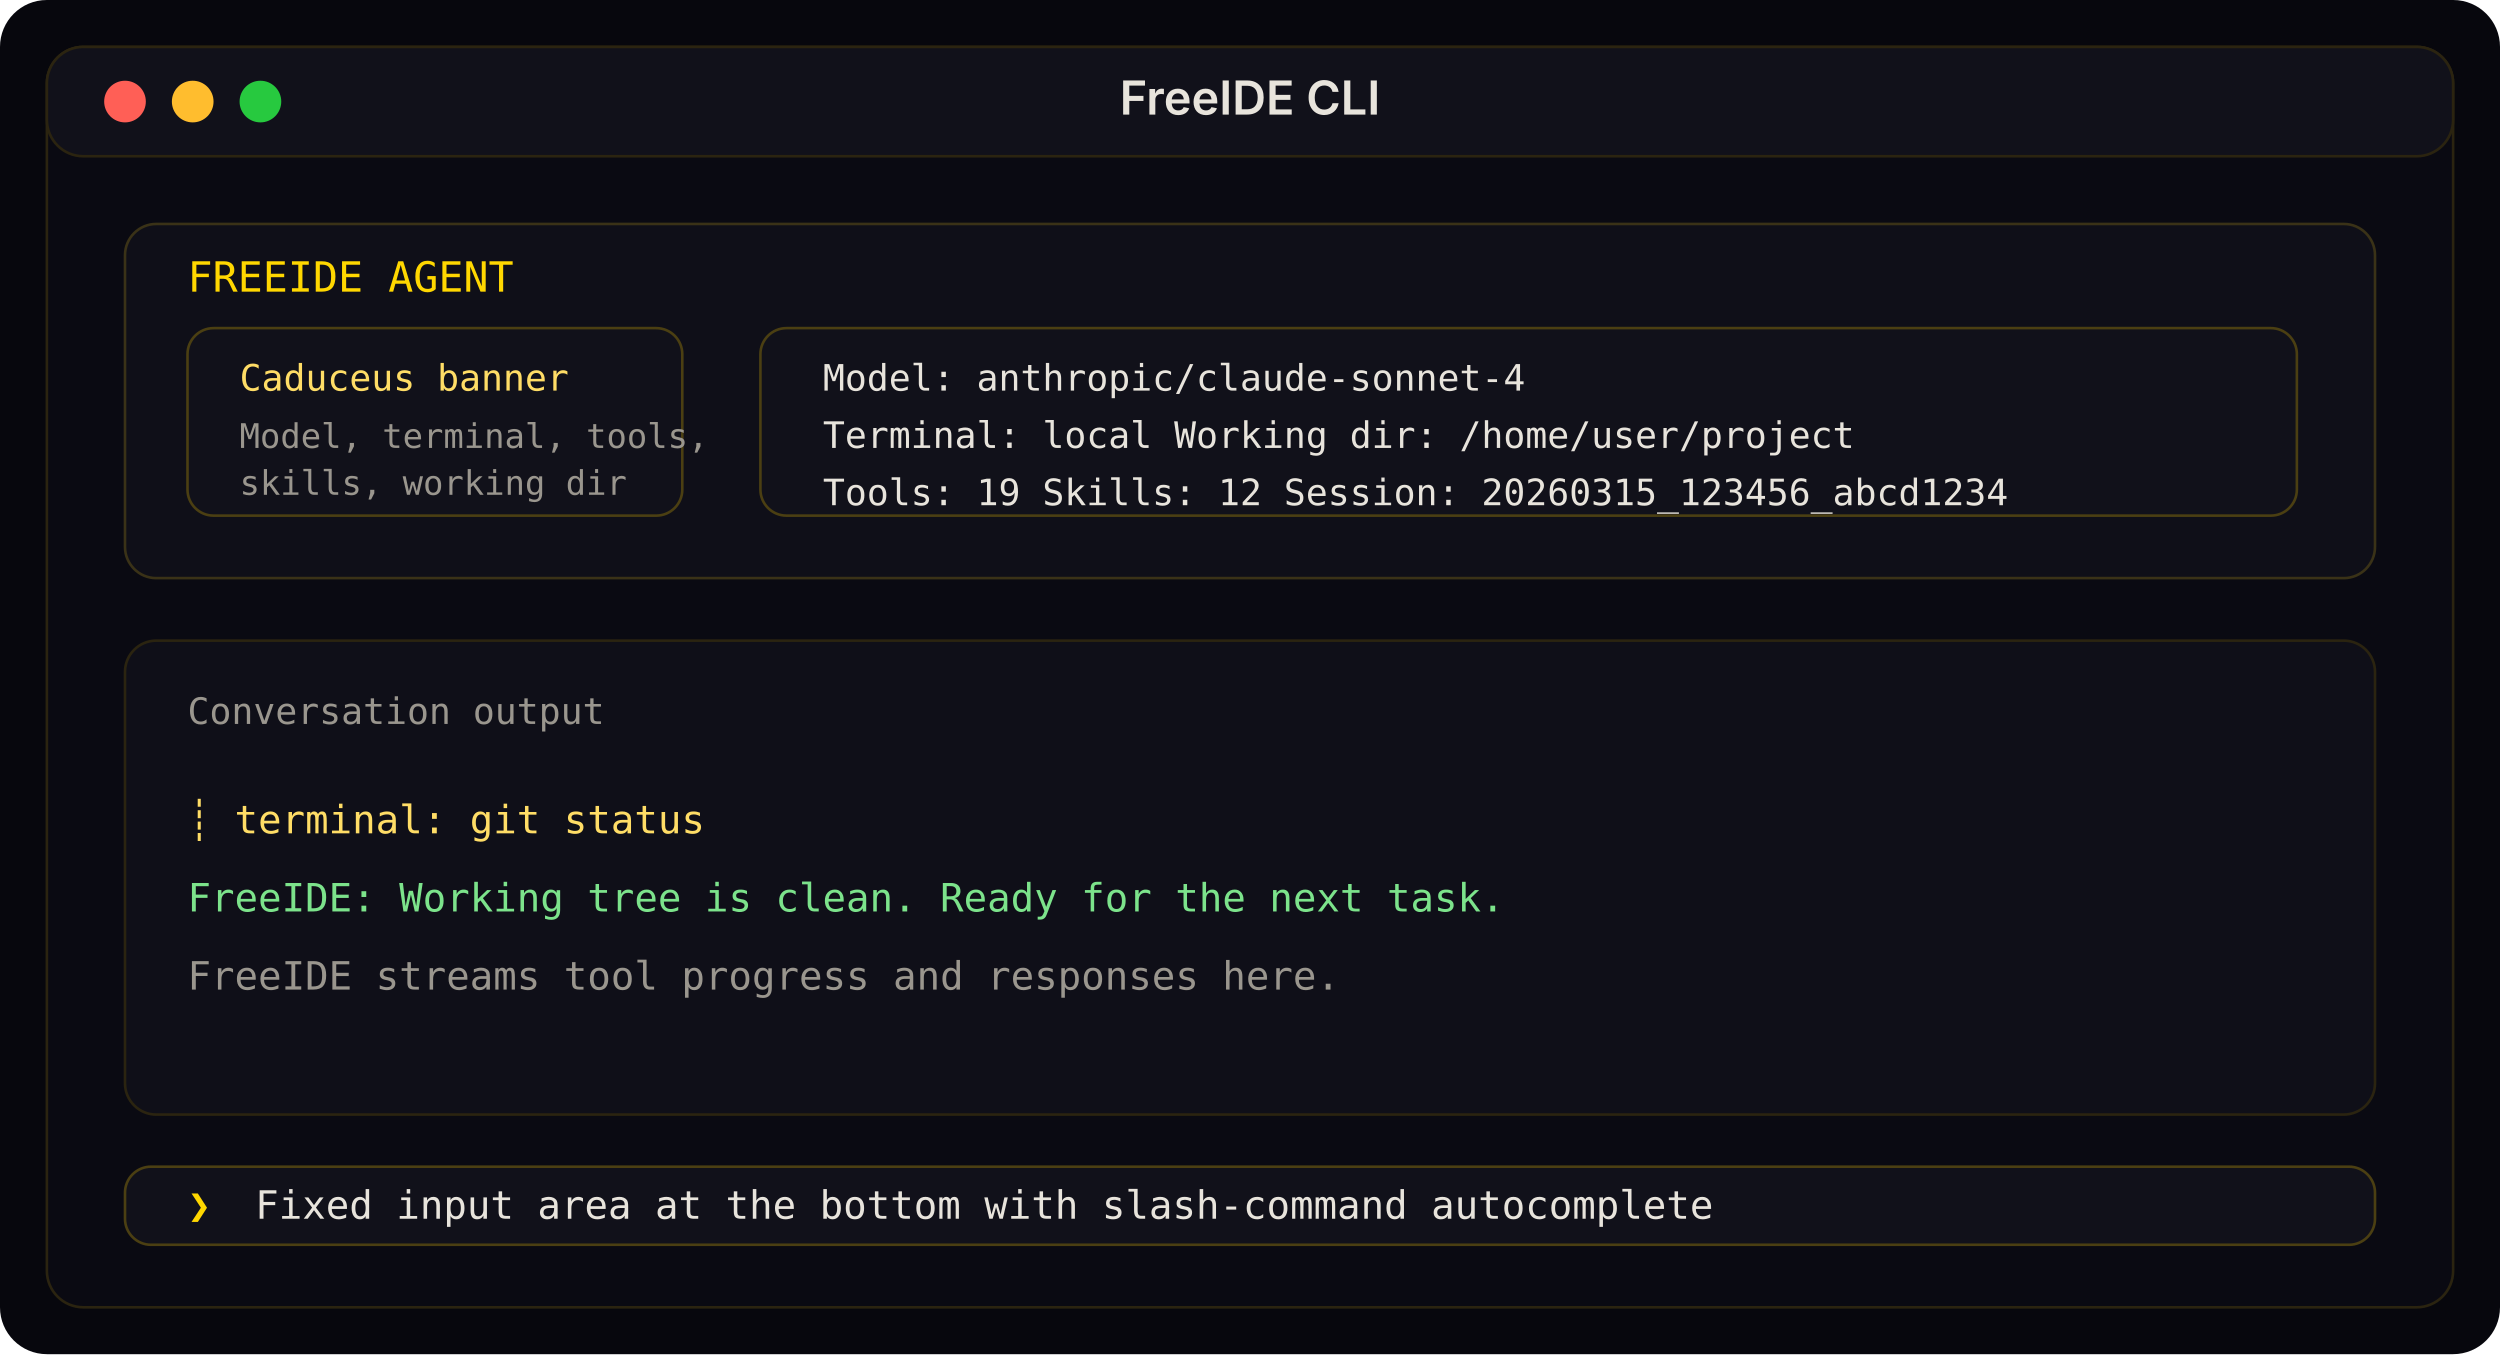
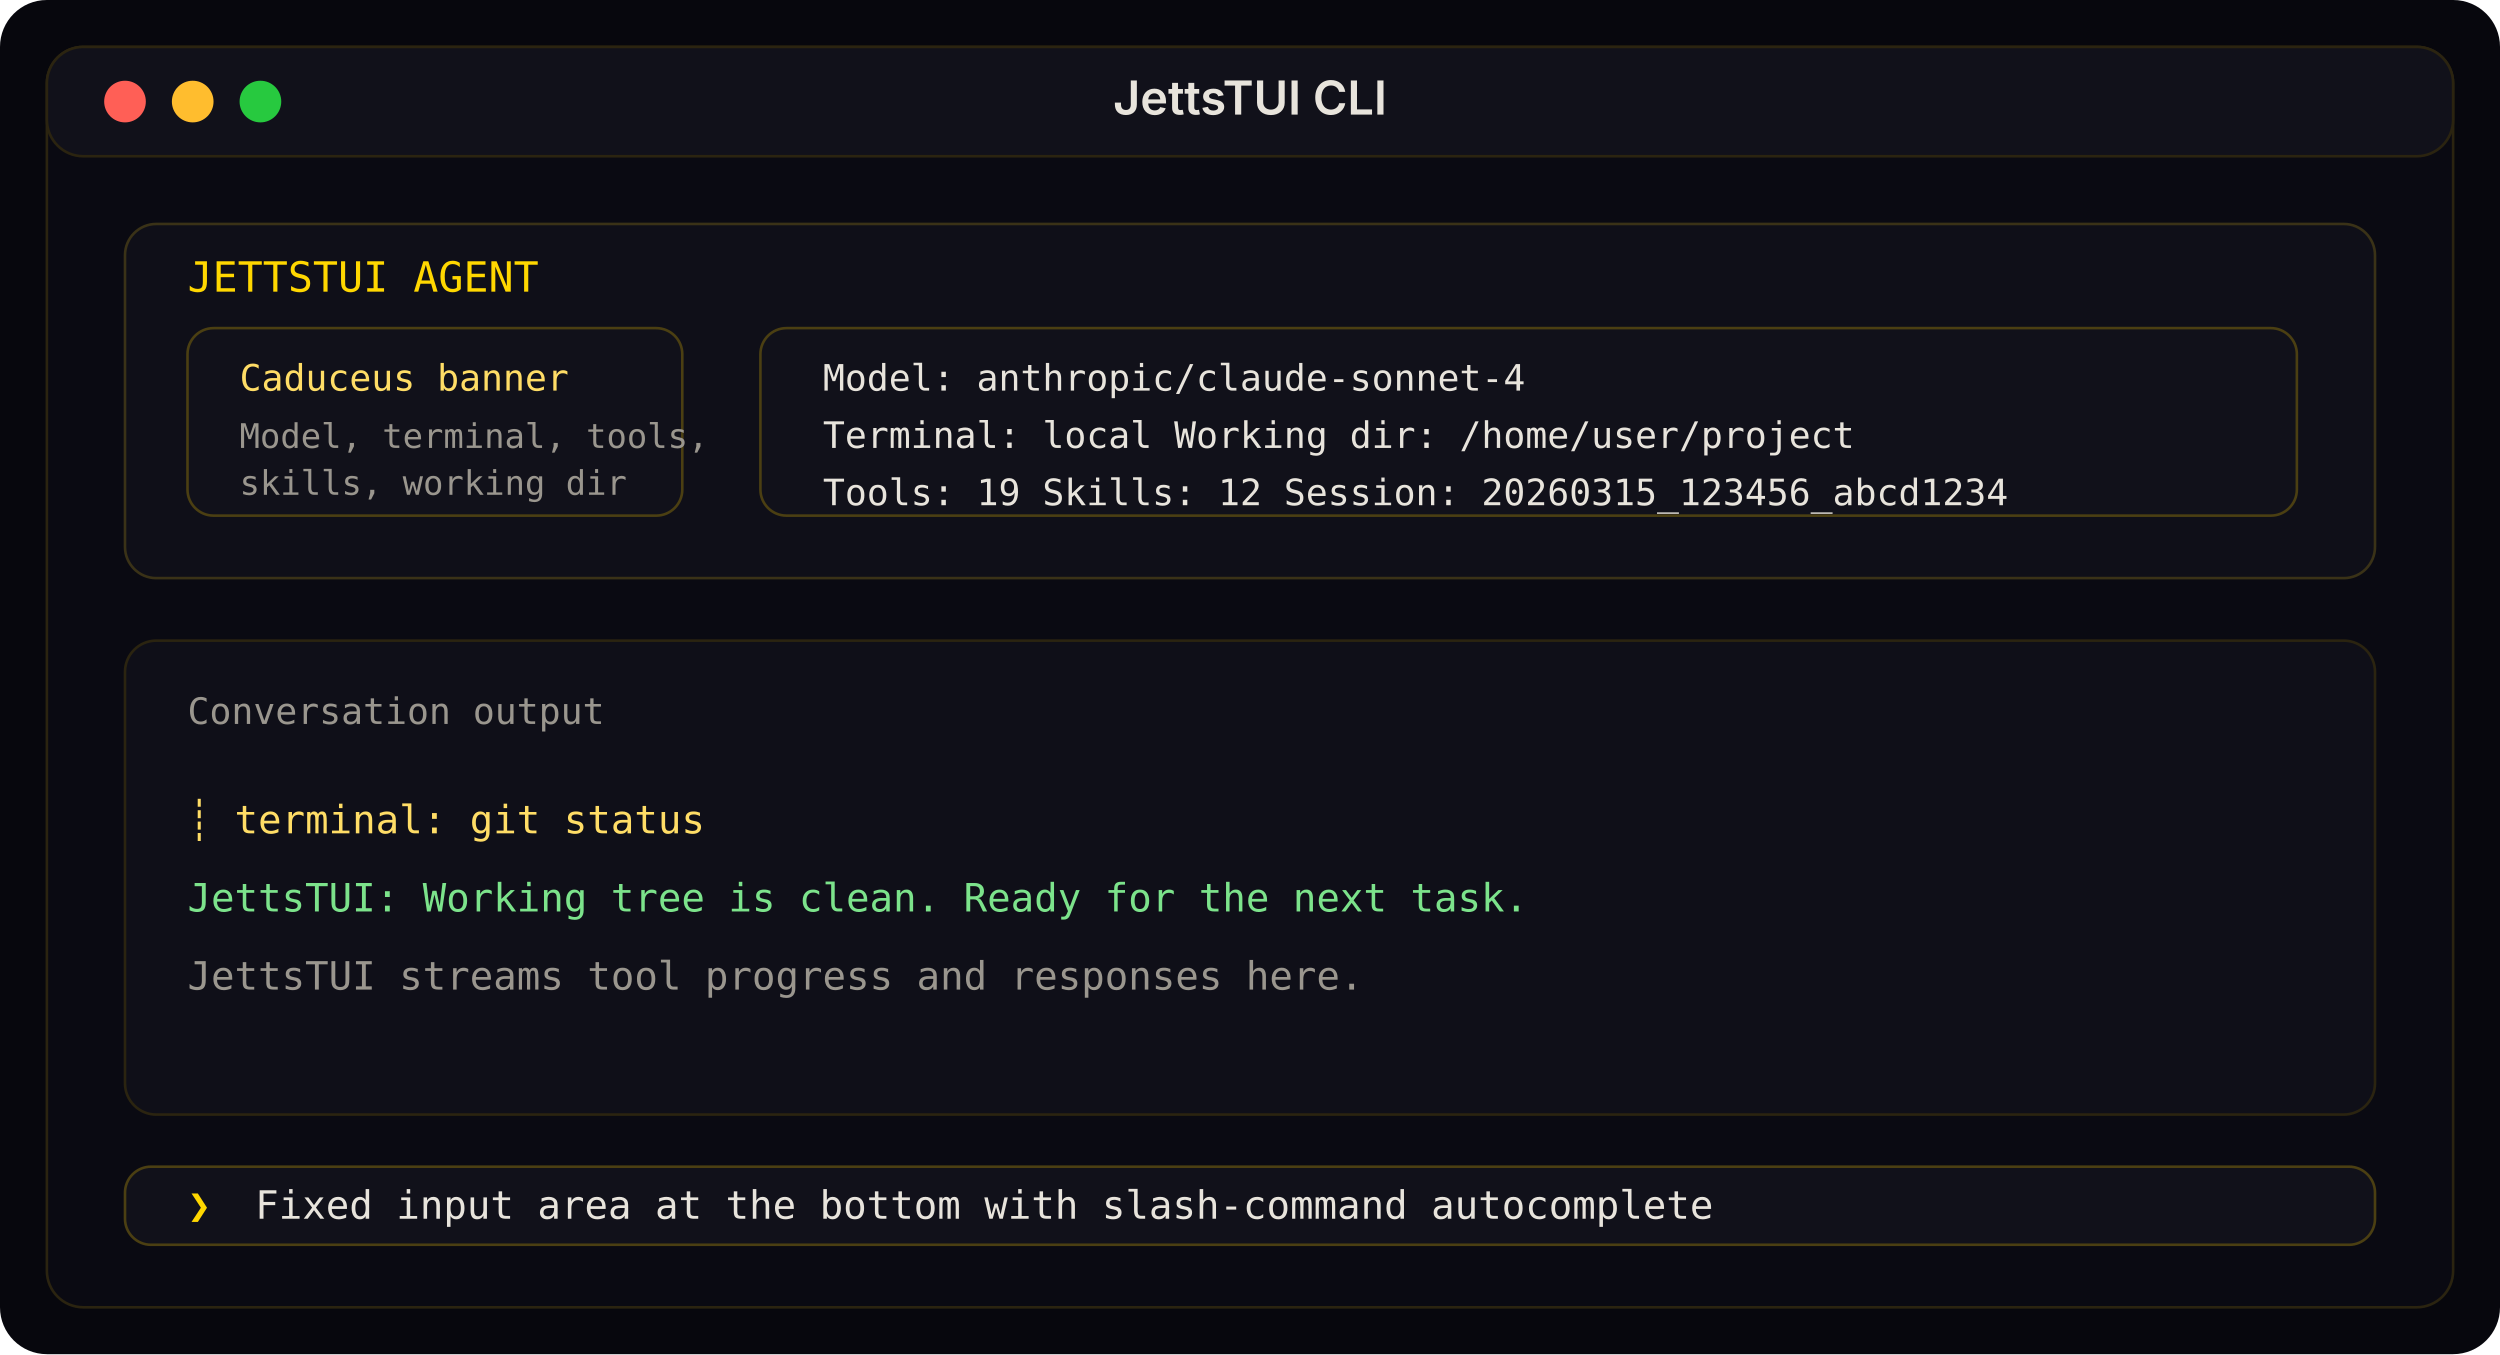
<svg xmlns="http://www.w3.org/2000/svg" width="960" height="520" viewBox="0 0 960 520" role="img" aria-labelledby="title desc">
  <rect width="960" height="520" rx="18" fill="#07070d" />
  <rect x="18" y="18" width="924" height="484" rx="14" fill="#0a0a12" stroke="#2b2410" />
  <rect x="18" y="18" width="924" height="42" rx="14" fill="#11111a" stroke="#2b2410" />
  <circle cx="48" cy="39" r="8" fill="#ff5f56" />
  <circle cx="74" cy="39" r="8" fill="#ffbd2e" />
  <circle cx="100" cy="39" r="8" fill="#27c93f" />
-   <text x="480" y="44" text-anchor="middle" fill="#e8e4dc" font-family="Inter, sans-serif" font-size="18" font-weight="600">FreeIDE CLI</text>
+   <text x="480" y="44" text-anchor="middle" fill="#e8e4dc" font-family="Inter, sans-serif" font-size="18" font-weight="600">JettsTUI CLI</text>
  <rect x="48" y="86" width="864" height="136" rx="12" fill="#0f0f18" stroke="#3a3217" />
-   <text x="72" y="112" fill="#ffd700" font-family="JetBrains Mono, monospace" font-size="16">FREEIDE AGENT</text>
+   <text x="72" y="112" fill="#ffd700" font-family="JetBrains Mono, monospace" font-size="16">JETTSTUI AGENT</text>
  <rect x="72" y="126" width="190" height="72" rx="10" fill="#11111a" stroke="#4b3f12" />
  <text x="92" y="150" fill="#ffdd66" font-family="JetBrains Mono, monospace" font-size="14">Caduceus banner</text>
  <text x="92" y="172" fill="#9a968e" font-family="JetBrains Mono, monospace" font-size="13">Model, terminal, tools,</text>
  <text x="92" y="190" fill="#9a968e" font-family="JetBrains Mono, monospace" font-size="13">skills, working dir</text>
  <rect x="292" y="126" width="590" height="72" rx="10" fill="#11111a" stroke="#4b3f12" />
  <text x="316" y="150" fill="#e8e4dc" font-family="JetBrains Mono, monospace" font-size="14">Model: anthropic/claude-sonnet-4</text>
  <text x="316" y="172" fill="#e8e4dc" font-family="JetBrains Mono, monospace" font-size="14">Terminal: local   Working dir: /home/user/project</text>
  <text x="316" y="194" fill="#e8e4dc" font-family="JetBrains Mono, monospace" font-size="14">Tools: 19   Skills: 12   Session: 20260315_123456_abcd1234</text>
  <rect x="48" y="246" width="864" height="182" rx="12" fill="#0f0f18" stroke="#2b2410" />
  <text x="72" y="278" fill="#9a968e" font-family="JetBrains Mono, monospace" font-size="14">Conversation output</text>
  <text x="72" y="320" fill="#ffdd66" font-family="JetBrains Mono, monospace" font-size="15">┊ terminal: git status</text>
-   <text x="72" y="350" fill="#7ce38b" font-family="JetBrains Mono, monospace" font-size="15">FreeIDE: Working tree is clean. Ready for the next task.</text>
-   <text x="72" y="380" fill="#9a968e" font-family="JetBrains Mono, monospace" font-size="15">FreeIDE streams tool progress and responses here.</text>
+   <text x="72" y="350" fill="#7ce38b" font-family="JetBrains Mono, monospace" font-size="15">JettsTUI: Working tree is clean. Ready for the next task.</text>
+   <text x="72" y="380" fill="#9a968e" font-family="JetBrains Mono, monospace" font-size="15">JettsTUI streams tool progress and responses here.</text>
  <rect x="48" y="448" width="864" height="30" rx="10" fill="#11111a" stroke="#4b3f12" />
  <text x="72" y="468" fill="#ffd700" font-family="JetBrains Mono, monospace" font-size="15">❯</text>
  <text x="98" y="468" fill="#e8e4dc" font-family="JetBrains Mono, monospace" font-size="15">Fixed input area at the bottom with slash-command autocomplete</text>
</svg>
